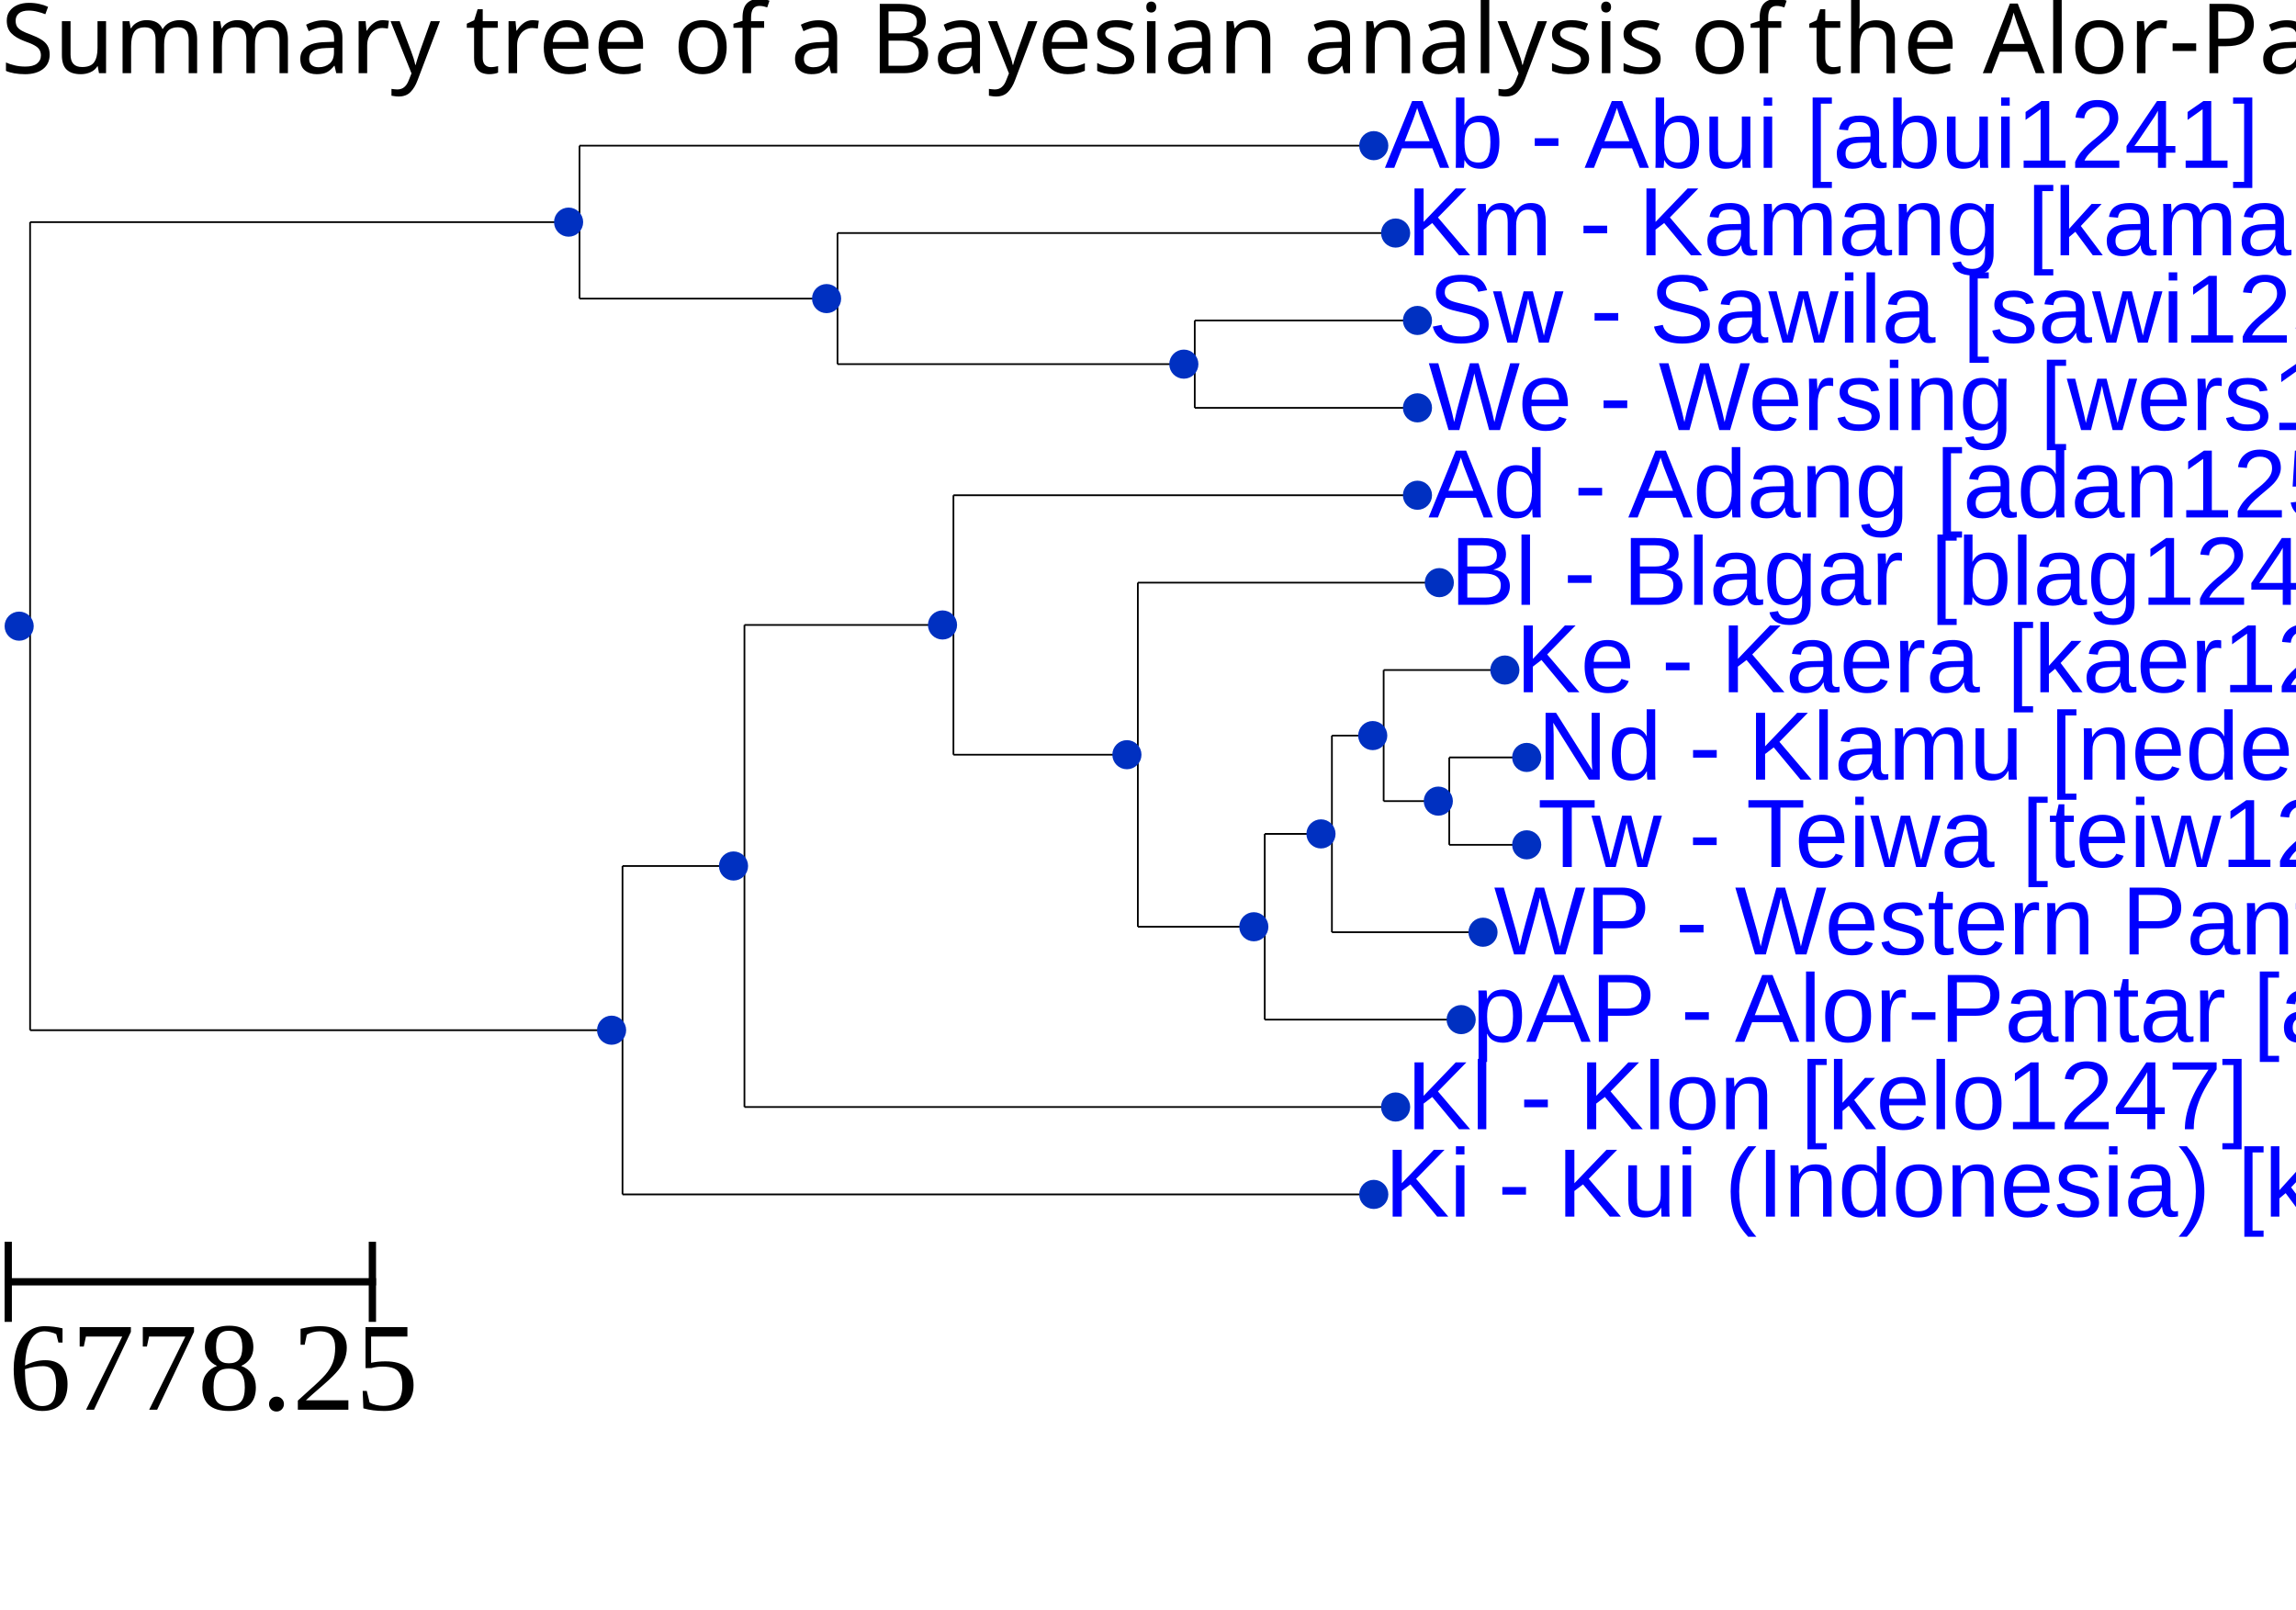
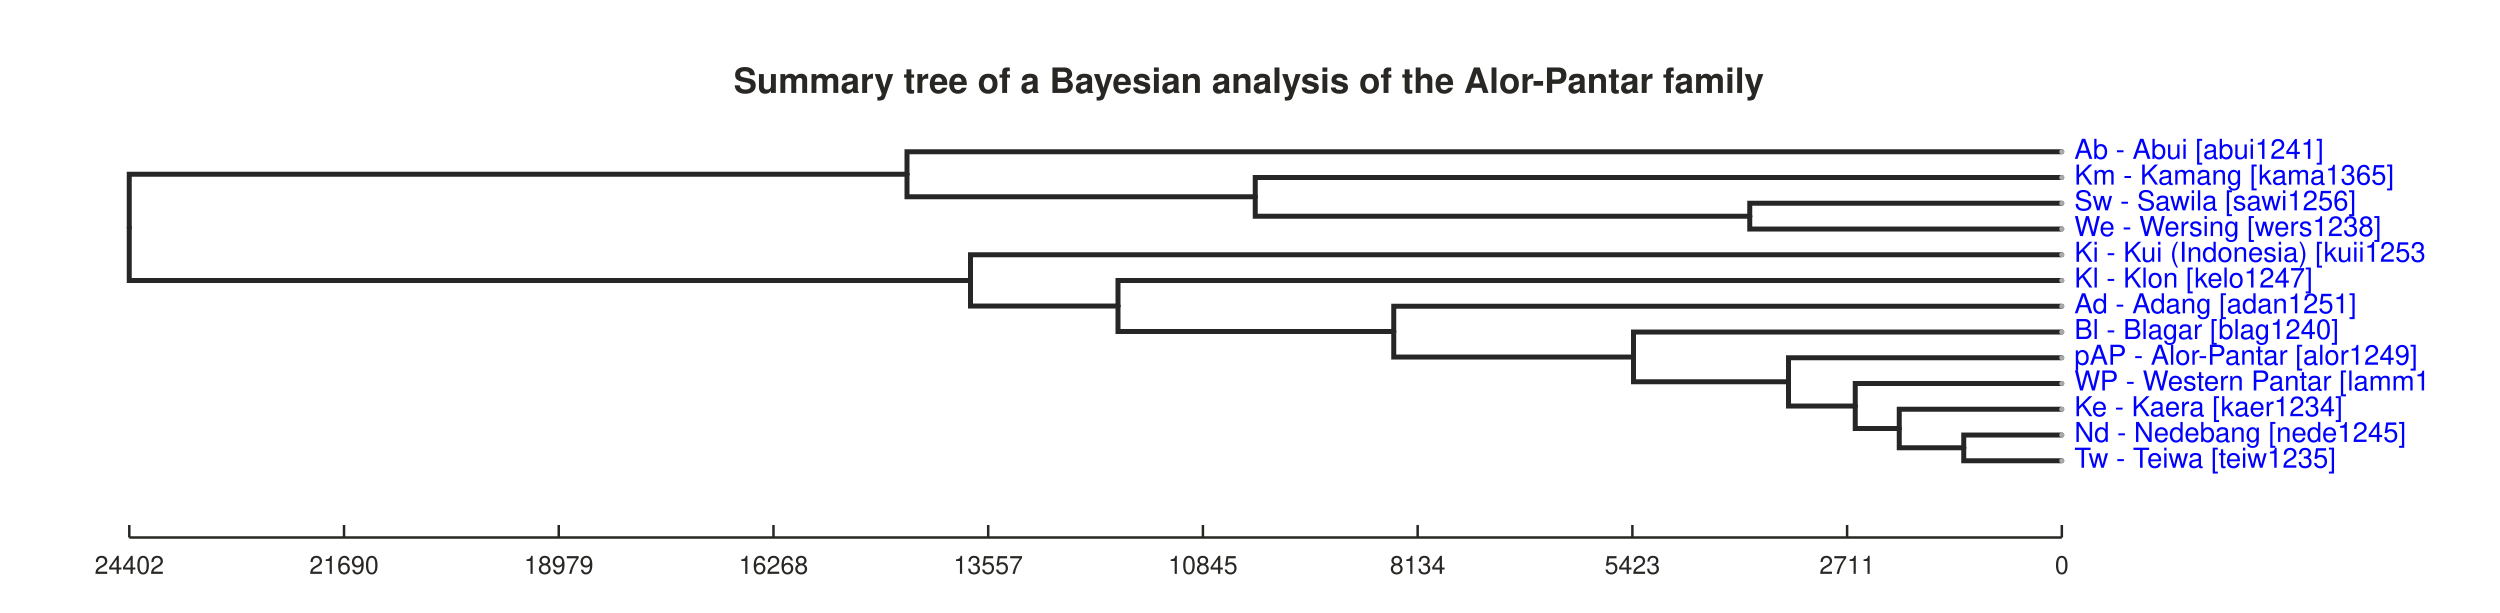
- <svg xmlns="http://www.w3.org/2000/svg" width="352.778mm" height="247.297mm" viewBox="0 0 1000 701.587" version="1.2" baseProfile="tiny">
-   <defs> </defs>
-   <g fill="none" stroke="black" stroke-width="1" fill-rule="evenodd" stroke-linecap="square" stroke-linejoin="bevel">
-     <g fill="none" stroke="none" transform="matrix(3.1746,0,0,3.1746,0,41.2698)" font-family=".AppleSystemUIFont" font-size="13pt" font-weight="400" font-style="normal">
-       <rect x="0" y="-13" width="315" height="221" />
+ <svg xmlns="http://www.w3.org/2000/svg" class="toyplot-canvas-Canvas" width="1000.0px" height="245.0px" viewBox="0 0 1000.0 245.0" preserveAspectRatio="xMidYMid meet" style="background-color:transparent;border-color:#292724;border-style:none;border-width:1.0;fill:rgb(16.1%,15.3%,14.1%);fill-opacity:1.0;font-family:Helvetica;font-size:12px;opacity:1.0;stroke:rgb(16.1%,15.3%,14.1%);stroke-opacity:1.0;stroke-width:1.0" id="te5bc90f22bab4de69f8abbff50cf298f">
+   <g class="toyplot-coordinates-Cartesian" id="t37eab334a8244b8c823e5acd86ed374f">
+     <clipPath id="t434692cccf96498db18be2d731cd4707">
+       <rect x="30.0" y="30.0" width="940.0" height="185.0" />
+     </clipPath>
+     <g clip-path="url(#t434692cccf96498db18be2d731cd4707)">
+       <g class="toytree-mark-Toytree" id="t03a61f6e90304293ae8c575a50a79fa8">
+         <g class="toytree-Edges" style="fill:none;stroke:rgb(14.9%,14.9%,14.9%);stroke-linecap:round;stroke-opacity:1;stroke-width:2">
+           <path d="M 51.7 91.0 L 51.7 69.7 L 362.8 69.7" id="24,23" />
+           <path d="M 51.7 91.0 L 51.7 112.2 L 388.2 112.2" id="24,22" />
+           <path d="M 362.8 69.7 L 362.8 78.7 L 502.1 78.7" id="23,21" />
+           <path d="M 388.2 112.2 L 388.2 122.4 L 447.2 122.4" id="22,20" />
+           <path d="M 502.1 78.7 L 502.1 86.5 L 699.9 86.5" id="21,19" />
+           <path d="M 447.2 122.4 L 447.2 132.6 L 557.5 132.6" id="20,18" />
+           <path d="M 557.5 132.6 L 557.5 142.8 L 653.4 142.8" id="18,17" />
+           <path d="M 653.4 142.8 L 653.4 152.7 L 715.4 152.7" id="17,16" />
+           <path d="M 715.4 152.7 L 715.4 162.4 L 742.1 162.4" id="16,15" />
+           <path d="M 742.1 162.4 L 742.1 171.4 L 759.7 171.4" id="15,14" />
+           <path d="M 759.7 171.4 L 759.7 179.1 L 785.5 179.1" id="14,13" />
+           <path d="M 362.8 69.7 L 362.8 60.7 L 824.7 60.7" id="23,12" />
+           <path d="M 502.1 78.7 L 502.1 71.0 L 824.7 71.0" id="21,11" />
+           <path d="M 699.9 86.5 L 699.9 81.3 L 824.7 81.3" id="19,10" />
+           <path d="M 699.9 86.5 L 699.9 91.6 L 824.7 91.6" id="19,9" />
+           <path d="M 388.2 112.2 L 388.2 101.9 L 824.7 101.9" id="22,8" />
+           <path d="M 447.2 122.4 L 447.2 112.2 L 824.7 112.2" id="20,7" />
+           <path d="M 557.5 132.6 L 557.5 122.5 L 824.7 122.5" id="18,6" />
+           <path d="M 653.4 142.8 L 653.4 132.8 L 824.7 132.8" id="17,5" />
+           <path d="M 715.4 152.7 L 715.4 143.1 L 824.7 143.1" id="16,4" />
+           <path d="M 742.1 162.4 L 742.1 153.4 L 824.7 153.4" id="15,3" />
+           <path d="M 759.7 171.4 L 759.7 163.7 L 824.7 163.7" id="14,2" />
+           <path d="M 785.5 179.1 L 785.5 174.0 L 824.7 174.0" id="13,1" />
+           <path d="M 785.5 179.1 L 785.5 184.3 L 824.7 184.3" id="13,0" />
+         </g>
+         <g class="toytree-AlignEdges" style="stroke:rgb(66.3%,66.3%,66.3%);stroke-dasharray:2, 4;stroke-linecap:round;stroke-opacity:1.0;stroke-width:2">
+           <path d="M 824.7 184.3 L 824.7 184.3" />
+           <path d="M 824.7 174.0 L 824.7 174.0" />
+           <path d="M 824.7 163.7 L 824.7 163.7" />
+           <path d="M 824.7 153.4 L 824.7 153.4" />
+           <path d="M 824.7 143.1 L 824.7 143.1" />
+           <path d="M 824.7 132.8 L 824.7 132.8" />
+           <path d="M 824.7 122.5 L 824.7 122.5" />
+           <path d="M 824.7 112.2 L 824.7 112.2" />
+           <path d="M 824.7 101.9 L 824.7 101.9" />
+           <path d="M 824.7 91.6 L 824.7 91.6" />
+           <path d="M 824.7 81.3 L 824.7 81.3" />
+           <path d="M 824.7 71.0 L 824.7 71.0" />
+           <path d="M 824.7 60.7 L 824.7 60.7" />
+         </g>
+         <g class="toytree-TipLabels" style="fill:rgb(14.9%,14.9%,14.9%);fill-opacity:1.0;font-family:helvetica;font-size:11px;font-weight:normal;stroke:none;white-space:pre">
+           <g transform="translate(824.73,184.27)rotate(0)">
+             <a href="https://glottolog.org/resource/languoid/id/teiw1235" title="The glottolog name">
+               <text x="5.00" y="2.81" style="" fill="#0000ff">Tw - Teiwa [teiw1235]</text>
+             </a>
+           </g>
+           <g transform="translate(824.73,173.97)rotate(0)">
+             <a href="https://glottolog.org/resource/languoid/id/nede1245" title="The glottolog name">
+               <text x="5.00" y="2.81" style="" fill="#0000ff">Nd - Nedebang [nede1245]</text>
+             </a>
+           </g>
+           <g transform="translate(824.73,163.68)rotate(0)">
+             <a href="https://glottolog.org/resource/languoid/id/kaer1234" title="The glottolog name">
+               <text x="5.00" y="2.81" style="" fill="#0000ff">Ke - Kaera [kaer1234]</text>
+             </a>
+           </g>
+           <g transform="translate(824.73,153.38)rotate(0)">
+             <a href="https://glottolog.org/resource/languoid/id/lamm1241" title="The glottolog name">
+               <text x="5.00" y="2.81" style="" fill="#0000ff">WP - Western Pantar [lamm1241]</text>
+             </a>
+           </g>
+           <g transform="translate(824.73,143.09)rotate(0)">
+             <a href="https://glottolog.org/resource/languoid/id/alor1249" title="The glottolog name">
+               <text x="5.00" y="2.81" style="" fill="#0000ff">pAP - Alor-Pantar [alor1249]</text>
+             </a>
+           </g>
+           <g transform="translate(824.73,132.79)rotate(0)">
+             <a href="https://glottolog.org/resource/languoid/id/blag1240" title="The glottolog name">
+               <text x="5.00" y="2.81" style="" fill="#0000ff">Bl - Blagar [blag1240]</text>
+             </a>
+           </g>
+           <g transform="translate(824.73,122.50)rotate(0)">
+             <a href="https://glottolog.org/resource/languoid/id/adan1251" title="The glottolog name">
+               <text x="5.00" y="2.81" style="" fill="#0000ff">Ad - Adang [adan1251]</text>
+             </a>
+           </g>
+           <g transform="translate(824.73,112.21)rotate(0)">
+             <a href="https://glottolog.org/resource/languoid/id/kelo1247" title="The glottolog name">
+               <text x="5.00" y="2.81" style="" fill="#0000ff">Kl - Klon [kelo1247]</text>
+             </a>
+           </g>
+           <g transform="translate(824.73,101.91)rotate(0)">
+             <a href="https://glottolog.org/resource/languoid/id/kuii1253" title="The glottolog name">
+               <text x="5.00" y="2.81" style="" fill="#0000ff">Ki - Kui (Indonesia) [kuii1253]</text>
+             </a>
+           </g>
+           <g transform="translate(824.73,91.62)rotate(0)">
+             <a href="https://glottolog.org/resource/languoid/id/wers1238" title="The glottolog name">
+               <text x="5.00" y="2.81" style="" fill="#0000ff">We - Wersing [wers1238]</text>
+             </a>
+           </g>
+           <g transform="translate(824.73,81.32)rotate(0)">
+             <a href="https://glottolog.org/resource/languoid/id/sawi1256" title="The glottolog name">
+               <text x="5.00" y="2.81" style="" fill="#0000ff">Sw - Sawila [sawi1256]</text>
+             </a>
+           </g>
+           <g transform="translate(824.73,71.03)rotate(0)">
+             <a href="https://glottolog.org/resource/languoid/id/kama1365" title="The glottolog name">
+               <text x="5.00" y="2.81" style="" fill="#0000ff">Km - Kamang [kama1365]</text>
+             </a>
+           </g>
+           <g transform="translate(824.73,60.73)rotate(0)">
+             <a href="https://glottolog.org/resource/languoid/id/abui1241" title="The glottolog name">
+               <text x="5.00" y="2.81" style="" fill="#0000ff">Ab - Abui [abui1241]</text>
+             </a>
+           </g>
+         </g>
+       </g>
    </g>
-     <g fill="none" stroke="none" transform="matrix(3.1746,0,0,3.1746,3.1746,44.4444)" font-family=".AppleSystemUIFont" font-size="13pt" font-weight="400" font-style="normal">
-       <rect x="0" y="0" width="274" height="156" />
+     <g class="toyplot-coordinates-Axis" id="tbda9908533d142dea851407f6e9da4d5" transform="translate(50.0,195.0)translate(0,20.0)">
+       <line x1="1.718" y1="0" x2="774.733" y2="0" style="" />
+       <g>
+         <line x1="774.733" y1="0" x2="774.733" y2="-5" style="" />
+         <line x1="688.842" y1="0" x2="688.842" y2="-5" style="" />
+         <line x1="602.952" y1="0" x2="602.952" y2="-5" style="" />
+         <line x1="517.061" y1="0" x2="517.061" y2="-5" style="" />
+         <line x1="431.171" y1="0" x2="431.171" y2="-5" style="" />
+         <line x1="345.28" y1="0" x2="345.28" y2="-5" style="" />
+         <line x1="259.39" y1="0" x2="259.39" y2="-5" style="" />
+         <line x1="173.499" y1="0" x2="173.499" y2="-5" style="" />
+         <line x1="87.608" y1="0" x2="87.608" y2="-5" style="" />
+         <line x1="1.718" y1="0" x2="1.718" y2="-5" style="" />
+       </g>
+       <g>
+         <g transform="translate(774.7329,6)">
+           <text x="-2.78" y="8.555" style="fill:rgb(16.1%,15.3%,14.1%);fill-opacity:1.0;font-family:helvetica;font-size:10.0px;font-weight:normal;stroke:none;vertical-align:baseline;white-space:pre">0</text>
+         </g>
+         <g transform="translate(688.8423,6)">
+           <text x="-11.12" y="8.555" style="fill:rgb(16.1%,15.3%,14.1%);fill-opacity:1.0;font-family:helvetica;font-size:10.0px;font-weight:normal;stroke:none;vertical-align:baseline;white-space:pre">2711</text>
+         </g>
+         <g transform="translate(602.9518,6)">
+           <text x="-11.12" y="8.555" style="fill:rgb(16.1%,15.3%,14.1%);fill-opacity:1.0;font-family:helvetica;font-size:10.0px;font-weight:normal;stroke:none;vertical-align:baseline;white-space:pre">5423</text>
+         </g>
+         <g transform="translate(517.0612,6)">
+           <text x="-11.12" y="8.555" style="fill:rgb(16.1%,15.3%,14.1%);fill-opacity:1.0;font-family:helvetica;font-size:10.0px;font-weight:normal;stroke:none;vertical-align:baseline;white-space:pre">8134</text>
+         </g>
+         <g transform="translate(431.1706,6)">
+           <text x="-13.9" y="8.555" style="fill:rgb(16.1%,15.3%,14.1%);fill-opacity:1.0;font-family:helvetica;font-size:10.0px;font-weight:normal;stroke:none;vertical-align:baseline;white-space:pre">10845</text>
+         </g>
+         <g transform="translate(345.2801,6)">
+           <text x="-13.9" y="8.555" style="fill:rgb(16.1%,15.3%,14.1%);fill-opacity:1.0;font-family:helvetica;font-size:10.0px;font-weight:normal;stroke:none;vertical-align:baseline;white-space:pre">13557</text>
+         </g>
+         <g transform="translate(259.3895,6)">
+           <text x="-13.9" y="8.555" style="fill:rgb(16.1%,15.3%,14.1%);fill-opacity:1.0;font-family:helvetica;font-size:10.0px;font-weight:normal;stroke:none;vertical-align:baseline;white-space:pre">16268</text>
+         </g>
+         <g transform="translate(173.4989,6)">
+           <text x="-13.9" y="8.555" style="fill:rgb(16.1%,15.3%,14.1%);fill-opacity:1.0;font-family:helvetica;font-size:10.0px;font-weight:normal;stroke:none;vertical-align:baseline;white-space:pre">18979</text>
+         </g>
+         <g transform="translate(87.60838,6)">
+           <text x="-13.9" y="8.555" style="fill:rgb(16.1%,15.3%,14.1%);fill-opacity:1.0;font-family:helvetica;font-size:10.0px;font-weight:normal;stroke:none;vertical-align:baseline;white-space:pre">21690</text>
+         </g>
+         <g transform="translate(1.717811,6)">
+           <text x="-13.9" y="8.555" style="fill:rgb(16.1%,15.3%,14.1%);fill-opacity:1.0;font-family:helvetica;font-size:10.0px;font-weight:normal;stroke:none;vertical-align:baseline;white-space:pre">24402</text>
+         </g>
+       </g>
+       <g class="toyplot-coordinates-Axis-coordinates" style="visibility:hidden" transform="">
+         <line x1="0" x2="0" y1="-3.0" y2="4.5" style="stroke:rgb(43.9%,50.2%,56.5%);stroke-opacity:1.0;stroke-width:1.0" />
+         <text x="0" y="-6" style="alignment-baseline:alphabetic;fill:rgb(43.9%,50.2%,56.5%);fill-opacity:1.0;font-size:10px;font-weight:normal;stroke:none;text-anchor:middle" />
+       </g>
    </g>
-     <g fill="none" stroke="#000000" stroke-opacity="1" stroke-width="1" stroke-linecap="butt" stroke-linejoin="bevel" transform="matrix(3.1746,0,0,3.1746,3.1746,44.4444)" font-family=".AppleSystemUIFont" font-size="13pt" font-weight="400" font-style="normal">
-       <polyline fill="none" vector-effect="non-scaling-stroke" points="3,16.5 3,127.453 " />
-     </g>
-     <g fill="#0030c1" fill-opacity="1" stroke="#0030c1" stroke-opacity="1" stroke-width="1" stroke-linecap="square" stroke-linejoin="bevel" transform="matrix(3.1746,0,0,3.1746,3.1746,268.18)" font-family=".AppleSystemUIFont" font-size="13pt" font-weight="400" font-style="normal">
-       <circle cx="1.5" cy="1.5" r="1.5" />
-     </g>
-     <g fill="none" stroke="#000000" stroke-opacity="1" stroke-width="1" stroke-linecap="butt" stroke-linejoin="bevel" transform="matrix(3.1746,0,0,3.1746,12.6984,44.4444)" font-family=".AppleSystemUIFont" font-size="13pt" font-weight="400" font-style="normal">
-       <polyline fill="none" vector-effect="non-scaling-stroke" points="75.442,6 75.442,27 " />
-     </g>
-     <g fill="none" stroke="#000000" stroke-opacity="1" stroke-width="1" stroke-linecap="butt" stroke-linejoin="bevel" transform="matrix(3.1746,0,0,3.1746,12.6984,44.4444)" font-family=".AppleSystemUIFont" font-size="13pt" font-weight="400" font-style="normal">
-       <polyline fill="none" vector-effect="non-scaling-stroke" points="0,16.5 72.442,16.5 " />
-     </g>
-     <g fill="#0030c1" fill-opacity="1" stroke="#0030c1" stroke-opacity="1" stroke-width="1" stroke-linecap="square" stroke-linejoin="bevel" transform="matrix(3.1746,0,0,3.1746,242.674,92.0635)" font-family=".AppleSystemUIFont" font-size="13pt" font-weight="400" font-style="normal">
-       <circle cx="1.5" cy="1.5" r="1.5" />
-     </g>
-     <g fill="none" stroke="#000000" stroke-opacity="1" stroke-width="1" stroke-linecap="butt" stroke-linejoin="bevel" transform="matrix(3.1746,0,0,3.1746,252.198,44.4444)" font-family=".AppleSystemUIFont" font-size="13pt" font-weight="400" font-style="normal">
-       <polyline fill="none" vector-effect="non-scaling-stroke" points="0,6 107.558,6 " />
-     </g>
-     <g fill="#0030c1" fill-opacity="1" stroke="#0030c1" stroke-opacity="1" stroke-width="1" stroke-linecap="square" stroke-linejoin="bevel" transform="matrix(3.1746,0,0,3.1746,593.651,58.7302)" font-family=".AppleSystemUIFont" font-size="13pt" font-weight="400" font-style="normal">
-       <circle cx="1.5" cy="1.5" r="1.5" />
-     </g>
-     <g fill="none" stroke="#000000" stroke-opacity="1" stroke-width="1" stroke-linecap="square" stroke-linejoin="bevel" transform="matrix(3.1746,0,0,3.1746,603.175,44.4444)" font-family="Arial" font-size="10pt" font-weight="400" font-style="normal">
-       <a href="https://glottolog.org/resource/languoid/id/abui1241" title="The glottolog name">
-         <text fill="#0000ff" fill-opacity="1" stroke="none" xml:space="preserve" x="0" y="9.047" font-family="Arial" font-size="10pt" font-weight="400" font-style="normal">Ab - Abui [abui1241]</text>
-       </a>
-     </g>
-     <g fill="none" stroke="#000000" stroke-opacity="1" stroke-width="1" stroke-linecap="butt" stroke-linejoin="bevel" transform="matrix(3.1746,0,0,3.1746,252.198,82.5397)" font-family=".AppleSystemUIFont" font-size="13pt" font-weight="400" font-style="normal">
-       <polyline fill="none" vector-effect="non-scaling-stroke" points="35.424,6 35.424,24 " />
-     </g>
-     <g fill="none" stroke="#000000" stroke-opacity="1" stroke-width="1" stroke-linecap="butt" stroke-linejoin="bevel" transform="matrix(3.1746,0,0,3.1746,252.198,82.5397)" font-family=".AppleSystemUIFont" font-size="13pt" font-weight="400" font-style="normal">
-       <polyline fill="none" vector-effect="non-scaling-stroke" points="0,15 32.424,15 " />
-     </g>
-     <g fill="#0030c1" fill-opacity="1" stroke="#0030c1" stroke-opacity="1" stroke-width="1" stroke-linecap="square" stroke-linejoin="bevel" transform="matrix(3.1746,0,0,3.1746,355.131,125.397)" font-family=".AppleSystemUIFont" font-size="13pt" font-weight="400" font-style="normal">
-       <circle cx="1.5" cy="1.5" r="1.5" />
-     </g>
-     <g fill="none" stroke="#000000" stroke-opacity="1" stroke-width="1" stroke-linecap="butt" stroke-linejoin="bevel" transform="matrix(3.1746,0,0,3.1746,364.655,82.5397)" font-family=".AppleSystemUIFont" font-size="13pt" font-weight="400" font-style="normal">
-       <polyline fill="none" vector-effect="non-scaling-stroke" points="0,6 75.134,6 " />
-     </g>
-     <g fill="#0030c1" fill-opacity="1" stroke="#0030c1" stroke-opacity="1" stroke-width="1" stroke-linecap="square" stroke-linejoin="bevel" transform="matrix(3.1746,0,0,3.1746,603.175,96.8254)" font-family=".AppleSystemUIFont" font-size="13pt" font-weight="400" font-style="normal">
-       <circle cx="1.5" cy="1.5" r="1.5" />
-     </g>
-     <g fill="none" stroke="#000000" stroke-opacity="1" stroke-width="1" stroke-linecap="square" stroke-linejoin="bevel" transform="matrix(3.1746,0,0,3.1746,612.698,82.5397)" font-family="Arial" font-size="10pt" font-weight="400" font-style="normal">
-       <a href="https://glottolog.org/resource/languoid/id/kama1365" title="The glottolog name">
-         <text fill="#0000ff" fill-opacity="1" stroke="none" xml:space="preserve" x="0" y="9.047" font-family="Arial" font-size="10pt" font-weight="400" font-style="normal">Km - Kamang [kama1365]</text>
-       </a>
-     </g>
-     <g fill="none" stroke="#000000" stroke-opacity="1" stroke-width="1" stroke-linecap="butt" stroke-linejoin="bevel" transform="matrix(3.1746,0,0,3.1746,364.655,120.635)" font-family=".AppleSystemUIFont" font-size="13pt" font-weight="400" font-style="normal">
-       <polyline fill="none" vector-effect="non-scaling-stroke" points="49.054,6 49.054,18 " />
-     </g>
-     <g fill="none" stroke="#000000" stroke-opacity="1" stroke-width="1" stroke-linecap="butt" stroke-linejoin="bevel" transform="matrix(3.1746,0,0,3.1746,364.655,120.635)" font-family=".AppleSystemUIFont" font-size="13pt" font-weight="400" font-style="normal">
-       <polyline fill="none" vector-effect="non-scaling-stroke" points="0,12 46.054,12 " />
-     </g>
-     <g fill="#0030c1" fill-opacity="1" stroke="#0030c1" stroke-opacity="1" stroke-width="1" stroke-linecap="square" stroke-linejoin="bevel" transform="matrix(3.1746,0,0,3.1746,510.859,153.968)" font-family=".AppleSystemUIFont" font-size="13pt" font-weight="400" font-style="normal">
-       <circle cx="1.5" cy="1.5" r="1.5" />
-     </g>
-     <g fill="none" stroke="#000000" stroke-opacity="1" stroke-width="1" stroke-linecap="butt" stroke-linejoin="bevel" transform="matrix(3.1746,0,0,3.1746,520.383,120.635)" font-family=".AppleSystemUIFont" font-size="13pt" font-weight="400" font-style="normal">
-       <polyline fill="none" vector-effect="non-scaling-stroke" points="0,6 29.079,6 " />
-     </g>
-     <g fill="#0030c1" fill-opacity="1" stroke="#0030c1" stroke-opacity="1" stroke-width="1" stroke-linecap="square" stroke-linejoin="bevel" transform="matrix(3.1746,0,0,3.1746,612.698,134.921)" font-family=".AppleSystemUIFont" font-size="13pt" font-weight="400" font-style="normal">
-       <circle cx="1.5" cy="1.5" r="1.5" />
-     </g>
-     <g fill="none" stroke="#000000" stroke-opacity="1" stroke-width="1" stroke-linecap="square" stroke-linejoin="bevel" transform="matrix(3.1746,0,0,3.1746,622.222,120.635)" font-family="Arial" font-size="10pt" font-weight="400" font-style="normal">
-       <a href="https://glottolog.org/resource/languoid/id/sawi1256" title="The glottolog name">
-         <text fill="#0000ff" fill-opacity="1" stroke="none" xml:space="preserve" x="0" y="9.047" font-family="Arial" font-size="10pt" font-weight="400" font-style="normal">Sw - Sawila [sawi1256]</text>
-       </a>
-     </g>
-     <g fill="none" stroke="#000000" stroke-opacity="1" stroke-width="1" stroke-linecap="butt" stroke-linejoin="bevel" transform="matrix(3.1746,0,0,3.1746,520.383,158.73)" font-family=".AppleSystemUIFont" font-size="13pt" font-weight="400" font-style="normal">
-       <polyline fill="none" vector-effect="non-scaling-stroke" points="0,6 29.079,6 " />
-     </g>
-     <g fill="#0030c1" fill-opacity="1" stroke="#0030c1" stroke-opacity="1" stroke-width="1" stroke-linecap="square" stroke-linejoin="bevel" transform="matrix(3.1746,0,0,3.1746,612.698,173.016)" font-family=".AppleSystemUIFont" font-size="13pt" font-weight="400" font-style="normal">
-       <circle cx="1.5" cy="1.5" r="1.5" />
-     </g>
-     <g fill="none" stroke="#000000" stroke-opacity="1" stroke-width="1" stroke-linecap="square" stroke-linejoin="bevel" transform="matrix(3.1746,0,0,3.1746,622.222,158.73)" font-family="Arial" font-size="10pt" font-weight="400" font-style="normal">
-       <a href="https://glottolog.org/resource/languoid/id/wers1238" title="The glottolog name">
-         <text fill="#0000ff" fill-opacity="1" stroke="none" xml:space="preserve" x="0" y="9.047" font-family="Arial" font-size="10pt" font-weight="400" font-style="normal">We - Wersing [wers1238]</text>
-       </a>
-     </g>
-     <g fill="none" stroke="#000000" stroke-opacity="1" stroke-width="1" stroke-linecap="butt" stroke-linejoin="bevel" transform="matrix(3.1746,0,0,3.1746,12.6984,196.825)" font-family=".AppleSystemUIFont" font-size="13pt" font-weight="400" font-style="normal">
-       <polyline fill="none" vector-effect="non-scaling-stroke" points="81.345,56.906 81.345,102 " />
-     </g>
-     <g fill="none" stroke="#000000" stroke-opacity="1" stroke-width="1" stroke-linecap="butt" stroke-linejoin="bevel" transform="matrix(3.1746,0,0,3.1746,12.6984,196.825)" font-family=".AppleSystemUIFont" font-size="13pt" font-weight="400" font-style="normal">
-       <polyline fill="none" vector-effect="non-scaling-stroke" points="0,79.453 78.345,79.453 " />
-     </g>
-     <g fill="#0030c1" fill-opacity="1" stroke="#0030c1" stroke-opacity="1" stroke-width="1" stroke-linecap="square" stroke-linejoin="bevel" transform="matrix(3.1746,0,0,3.1746,261.413,444.296)" font-family=".AppleSystemUIFont" font-size="13pt" font-weight="400" font-style="normal">
-       <circle cx="1.5" cy="1.5" r="1.5" />
-     </g>
-     <g fill="none" stroke="#000000" stroke-opacity="1" stroke-width="1" stroke-linecap="butt" stroke-linejoin="bevel" transform="matrix(3.1746,0,0,3.1746,270.936,196.825)" font-family=".AppleSystemUIFont" font-size="13pt" font-weight="400" font-style="normal">
-       <polyline fill="none" vector-effect="non-scaling-stroke" points="16.743,23.812 16.743,90 " />
-     </g>
-     <g fill="none" stroke="#000000" stroke-opacity="1" stroke-width="1" stroke-linecap="butt" stroke-linejoin="bevel" transform="matrix(3.1746,0,0,3.1746,270.936,196.825)" font-family=".AppleSystemUIFont" font-size="13pt" font-weight="400" font-style="normal">
-       <polyline fill="none" vector-effect="non-scaling-stroke" points="0,56.906 13.743,56.906 " />
-     </g>
-     <g fill="#0030c1" fill-opacity="1" stroke="#0030c1" stroke-opacity="1" stroke-width="1" stroke-linecap="square" stroke-linejoin="bevel" transform="matrix(3.1746,0,0,3.1746,314.565,372.718)" font-family=".AppleSystemUIFont" font-size="13pt" font-weight="400" font-style="normal">
-       <circle cx="1.5" cy="1.5" r="1.5" />
-     </g>
-     <g fill="none" stroke="#000000" stroke-opacity="1" stroke-width="1" stroke-linecap="butt" stroke-linejoin="bevel" transform="matrix(3.1746,0,0,3.1746,324.089,196.825)" font-family=".AppleSystemUIFont" font-size="13pt" font-weight="400" font-style="normal">
-       <polyline fill="none" vector-effect="non-scaling-stroke" points="28.697,6 28.697,41.625 " />
-     </g>
-     <g fill="none" stroke="#000000" stroke-opacity="1" stroke-width="1" stroke-linecap="butt" stroke-linejoin="bevel" transform="matrix(3.1746,0,0,3.1746,324.089,196.825)" font-family=".AppleSystemUIFont" font-size="13pt" font-weight="400" font-style="normal">
-       <polyline fill="none" vector-effect="non-scaling-stroke" points="0,23.812 25.697,23.812 " />
-     </g>
-     <g fill="#0030c1" fill-opacity="1" stroke="#0030c1" stroke-opacity="1" stroke-width="1" stroke-linecap="square" stroke-linejoin="bevel" transform="matrix(3.1746,0,0,3.1746,405.667,267.659)" font-family=".AppleSystemUIFont" font-size="13pt" font-weight="400" font-style="normal">
-       <circle cx="1.5" cy="1.5" r="1.5" />
-     </g>
-     <g fill="none" stroke="#000000" stroke-opacity="1" stroke-width="1" stroke-linecap="butt" stroke-linejoin="bevel" transform="matrix(3.1746,0,0,3.1746,415.19,196.825)" font-family=".AppleSystemUIFont" font-size="13pt" font-weight="400" font-style="normal">
-       <polyline fill="none" vector-effect="non-scaling-stroke" points="0,6 62.215,6 " />
-     </g>
-     <g fill="#0030c1" fill-opacity="1" stroke="#0030c1" stroke-opacity="1" stroke-width="1" stroke-linecap="square" stroke-linejoin="bevel" transform="matrix(3.1746,0,0,3.1746,612.698,211.111)" font-family=".AppleSystemUIFont" font-size="13pt" font-weight="400" font-style="normal">
-       <circle cx="1.5" cy="1.5" r="1.5" />
-     </g>
-     <g fill="none" stroke="#000000" stroke-opacity="1" stroke-width="1" stroke-linecap="square" stroke-linejoin="bevel" transform="matrix(3.1746,0,0,3.1746,622.222,196.825)" font-family="Arial" font-size="10pt" font-weight="400" font-style="normal">
-       <a href="https://glottolog.org/resource/languoid/id/adan1251" title="The glottolog name">
-         <text fill="#0000ff" fill-opacity="1" stroke="none" xml:space="preserve" x="0" y="9.047" font-family="Arial" font-size="10pt" font-weight="400" font-style="normal">Ad - Adang [adan1251]</text>
-       </a>
-     </g>
-     <g fill="none" stroke="#000000" stroke-opacity="1" stroke-width="1" stroke-linecap="butt" stroke-linejoin="bevel" transform="matrix(3.1746,0,0,3.1746,415.19,234.921)" font-family=".AppleSystemUIFont" font-size="13pt" font-weight="400" font-style="normal">
-       <polyline fill="none" vector-effect="non-scaling-stroke" points="25.32,6 25.32,53.25 " />
-     </g>
-     <g fill="none" stroke="#000000" stroke-opacity="1" stroke-width="1" stroke-linecap="butt" stroke-linejoin="bevel" transform="matrix(3.1746,0,0,3.1746,415.19,234.921)" font-family=".AppleSystemUIFont" font-size="13pt" font-weight="400" font-style="normal">
-       <polyline fill="none" vector-effect="non-scaling-stroke" points="0,29.625 22.32,29.625 " />
-     </g>
-     <g fill="#0030c1" fill-opacity="1" stroke="#0030c1" stroke-opacity="1" stroke-width="1" stroke-linecap="square" stroke-linejoin="bevel" transform="matrix(3.1746,0,0,3.1746,486.048,324.206)" font-family=".AppleSystemUIFont" font-size="13pt" font-weight="400" font-style="normal">
-       <circle cx="1.5" cy="1.5" r="1.5" />
-     </g>
-     <g fill="none" stroke="#000000" stroke-opacity="1" stroke-width="1" stroke-linecap="butt" stroke-linejoin="bevel" transform="matrix(3.1746,0,0,3.1746,495.572,234.921)" font-family=".AppleSystemUIFont" font-size="13pt" font-weight="400" font-style="normal">
-       <polyline fill="none" vector-effect="non-scaling-stroke" points="0,6 39.895,6 " />
-     </g>
-     <g fill="#0030c1" fill-opacity="1" stroke="#0030c1" stroke-opacity="1" stroke-width="1" stroke-linecap="square" stroke-linejoin="bevel" transform="matrix(3.1746,0,0,3.1746,622.222,249.206)" font-family=".AppleSystemUIFont" font-size="13pt" font-weight="400" font-style="normal">
-       <circle cx="1.5" cy="1.5" r="1.5" />
-     </g>
-     <g fill="none" stroke="#000000" stroke-opacity="1" stroke-width="1" stroke-linecap="square" stroke-linejoin="bevel" transform="matrix(3.1746,0,0,3.1746,631.746,234.921)" font-family="Arial" font-size="10pt" font-weight="400" font-style="normal">
-       <a href="https://glottolog.org/resource/languoid/id/blag1240" title="The glottolog name">
-         <text fill="#0000ff" fill-opacity="1" stroke="none" xml:space="preserve" x="0" y="9.047" font-family="Arial" font-size="10pt" font-weight="400" font-style="normal">Bl - Blagar [blag1240]</text>
-       </a>
-     </g>
-     <g fill="none" stroke="#000000" stroke-opacity="1" stroke-width="1" stroke-linecap="butt" stroke-linejoin="bevel" transform="matrix(3.1746,0,0,3.1746,495.572,273.016)" font-family=".AppleSystemUIFont" font-size="13pt" font-weight="400" font-style="normal">
-       <polyline fill="none" vector-effect="non-scaling-stroke" points="17.425,28.5 17.425,54 " />
-     </g>
-     <g fill="none" stroke="#000000" stroke-opacity="1" stroke-width="1" stroke-linecap="butt" stroke-linejoin="bevel" transform="matrix(3.1746,0,0,3.1746,495.572,273.016)" font-family=".AppleSystemUIFont" font-size="13pt" font-weight="400" font-style="normal">
-       <polyline fill="none" vector-effect="non-scaling-stroke" points="0,41.25 14.425,41.25 " />
-     </g>
-     <g fill="#0030c1" fill-opacity="1" stroke="#0030c1" stroke-opacity="1" stroke-width="1" stroke-linecap="square" stroke-linejoin="bevel" transform="matrix(3.1746,0,0,3.1746,541.367,399.206)" font-family=".AppleSystemUIFont" font-size="13pt" font-weight="400" font-style="normal">
-       <circle cx="1.5" cy="1.5" r="1.5" />
-     </g>
-     <g fill="none" stroke="#000000" stroke-opacity="1" stroke-width="1" stroke-linecap="butt" stroke-linejoin="bevel" transform="matrix(3.1746,0,0,3.1746,550.891,273.016)" font-family=".AppleSystemUIFont" font-size="13pt" font-weight="400" font-style="normal">
-       <polyline fill="none" vector-effect="non-scaling-stroke" points="9.222,15 9.222,42 " />
-     </g>
-     <g fill="none" stroke="#000000" stroke-opacity="1" stroke-width="1" stroke-linecap="butt" stroke-linejoin="bevel" transform="matrix(3.1746,0,0,3.1746,550.891,273.016)" font-family=".AppleSystemUIFont" font-size="13pt" font-weight="400" font-style="normal">
-       <polyline fill="none" vector-effect="non-scaling-stroke" points="0,28.5 6.222,28.5 " />
-     </g>
-     <g fill="#0030c1" fill-opacity="1" stroke="#0030c1" stroke-opacity="1" stroke-width="1" stroke-linecap="square" stroke-linejoin="bevel" transform="matrix(3.1746,0,0,3.1746,570.643,358.73)" font-family=".AppleSystemUIFont" font-size="13pt" font-weight="400" font-style="normal">
-       <circle cx="1.5" cy="1.5" r="1.5" />
-     </g>
-     <g fill="none" stroke="#000000" stroke-opacity="1" stroke-width="1" stroke-linecap="butt" stroke-linejoin="bevel" transform="matrix(3.1746,0,0,3.1746,580.167,273.016)" font-family=".AppleSystemUIFont" font-size="13pt" font-weight="400" font-style="normal">
-       <polyline fill="none" vector-effect="non-scaling-stroke" points="7.105,6 7.105,24 " />
-     </g>
-     <g fill="none" stroke="#000000" stroke-opacity="1" stroke-width="1" stroke-linecap="butt" stroke-linejoin="bevel" transform="matrix(3.1746,0,0,3.1746,580.167,273.016)" font-family=".AppleSystemUIFont" font-size="13pt" font-weight="400" font-style="normal">
-       <polyline fill="none" vector-effect="non-scaling-stroke" points="0,15 4.105,15 " />
-     </g>
-     <g fill="#0030c1" fill-opacity="1" stroke="#0030c1" stroke-opacity="1" stroke-width="1" stroke-linecap="square" stroke-linejoin="bevel" transform="matrix(3.1746,0,0,3.1746,593.2,315.873)" font-family=".AppleSystemUIFont" font-size="13pt" font-weight="400" font-style="normal">
-       <circle cx="1.5" cy="1.5" r="1.5" />
-     </g>
-     <g fill="none" stroke="#000000" stroke-opacity="1" stroke-width="1" stroke-linecap="butt" stroke-linejoin="bevel" transform="matrix(3.1746,0,0,3.1746,602.724,273.016)" font-family=".AppleSystemUIFont" font-size="13pt" font-weight="400" font-style="normal">
-       <polyline fill="none" vector-effect="non-scaling-stroke" points="0,6 15.142,6 " />
-     </g>
-     <g fill="#0030c1" fill-opacity="1" stroke="#0030c1" stroke-opacity="1" stroke-width="1" stroke-linecap="square" stroke-linejoin="bevel" transform="matrix(3.1746,0,0,3.1746,650.794,287.302)" font-family=".AppleSystemUIFont" font-size="13pt" font-weight="400" font-style="normal">
-       <circle cx="1.5" cy="1.5" r="1.5" />
-     </g>
-     <g fill="none" stroke="#000000" stroke-opacity="1" stroke-width="1" stroke-linecap="square" stroke-linejoin="bevel" transform="matrix(3.1746,0,0,3.1746,660.317,273.016)" font-family="Arial" font-size="10pt" font-weight="400" font-style="normal">
-       <a href="https://glottolog.org/resource/languoid/id/kaer1234" title="The glottolog name">
-         <text fill="#0000ff" fill-opacity="1" stroke="none" xml:space="preserve" x="0" y="9.047" font-family="Arial" font-size="10pt" font-weight="400" font-style="normal">Ke - Kaera [kaer1234]</text>
-       </a>
-     </g>
-     <g fill="none" stroke="#000000" stroke-opacity="1" stroke-width="1" stroke-linecap="butt" stroke-linejoin="bevel" transform="matrix(3.1746,0,0,3.1746,602.724,311.111)" font-family=".AppleSystemUIFont" font-size="13pt" font-weight="400" font-style="normal">
-       <polyline fill="none" vector-effect="non-scaling-stroke" points="9.006,6 9.006,18 " />
-     </g>
-     <g fill="none" stroke="#000000" stroke-opacity="1" stroke-width="1" stroke-linecap="butt" stroke-linejoin="bevel" transform="matrix(3.1746,0,0,3.1746,602.724,311.111)" font-family=".AppleSystemUIFont" font-size="13pt" font-weight="400" font-style="normal">
-       <polyline fill="none" vector-effect="non-scaling-stroke" points="0,12 6.006,12 " />
-     </g>
-     <g fill="#0030c1" fill-opacity="1" stroke="#0030c1" stroke-opacity="1" stroke-width="1" stroke-linecap="square" stroke-linejoin="bevel" transform="matrix(3.1746,0,0,3.1746,621.79,344.444)" font-family=".AppleSystemUIFont" font-size="13pt" font-weight="400" font-style="normal">
-       <circle cx="1.5" cy="1.5" r="1.5" />
-     </g>
-     <g fill="none" stroke="#000000" stroke-opacity="1" stroke-width="1" stroke-linecap="butt" stroke-linejoin="bevel" transform="matrix(3.1746,0,0,3.1746,631.314,311.111)" font-family=".AppleSystemUIFont" font-size="13pt" font-weight="400" font-style="normal">
-       <polyline fill="none" vector-effect="non-scaling-stroke" points="0,6 9.136,6 " />
-     </g>
-     <g fill="#0030c1" fill-opacity="1" stroke="#0030c1" stroke-opacity="1" stroke-width="1" stroke-linecap="square" stroke-linejoin="bevel" transform="matrix(3.1746,0,0,3.1746,660.317,325.397)" font-family=".AppleSystemUIFont" font-size="13pt" font-weight="400" font-style="normal">
-       <circle cx="1.5" cy="1.5" r="1.5" />
-     </g>
-     <g fill="none" stroke="#000000" stroke-opacity="1" stroke-width="1" stroke-linecap="square" stroke-linejoin="bevel" transform="matrix(3.1746,0,0,3.1746,669.841,311.111)" font-family="Arial" font-size="10pt" font-weight="400" font-style="normal">
-       <a href="https://glottolog.org/resource/languoid/id/nede1245" title="The glottolog name">
-         <text fill="#0000ff" fill-opacity="1" stroke="none" xml:space="preserve" x="0" y="9.047" font-family="Arial" font-size="10pt" font-weight="400" font-style="normal">Nd - Klamu [nede1245]</text>
-       </a>
-     </g>
-     <g fill="none" stroke="#000000" stroke-opacity="1" stroke-width="1" stroke-linecap="butt" stroke-linejoin="bevel" transform="matrix(3.1746,0,0,3.1746,631.314,349.206)" font-family=".AppleSystemUIFont" font-size="13pt" font-weight="400" font-style="normal">
-       <polyline fill="none" vector-effect="non-scaling-stroke" points="0,6 9.136,6 " />
-     </g>
-     <g fill="#0030c1" fill-opacity="1" stroke="#0030c1" stroke-opacity="1" stroke-width="1" stroke-linecap="square" stroke-linejoin="bevel" transform="matrix(3.1746,0,0,3.1746,660.317,363.492)" font-family=".AppleSystemUIFont" font-size="13pt" font-weight="400" font-style="normal">
-       <circle cx="1.5" cy="1.5" r="1.5" />
-     </g>
-     <g fill="none" stroke="#000000" stroke-opacity="1" stroke-width="1" stroke-linecap="square" stroke-linejoin="bevel" transform="matrix(3.1746,0,0,3.1746,669.841,349.206)" font-family="Arial" font-size="10pt" font-weight="400" font-style="normal">
-       <a href="https://glottolog.org/resource/languoid/id/teiw1235" title="The glottolog name">
-         <text fill="#0000ff" fill-opacity="1" stroke="none" xml:space="preserve" x="0" y="9.047" font-family="Arial" font-size="10pt" font-weight="400" font-style="normal">Tw - Teiwa [teiw1235]</text>
-       </a>
-     </g>
-     <g fill="none" stroke="#000000" stroke-opacity="1" stroke-width="1" stroke-linecap="butt" stroke-linejoin="bevel" transform="matrix(3.1746,0,0,3.1746,580.167,387.302)" font-family=".AppleSystemUIFont" font-size="13pt" font-weight="400" font-style="normal">
-       <polyline fill="none" vector-effect="non-scaling-stroke" points="0,6 19.247,6 " />
-     </g>
-     <g fill="#0030c1" fill-opacity="1" stroke="#0030c1" stroke-opacity="1" stroke-width="1" stroke-linecap="square" stroke-linejoin="bevel" transform="matrix(3.1746,0,0,3.1746,641.27,401.587)" font-family=".AppleSystemUIFont" font-size="13pt" font-weight="400" font-style="normal">
-       <circle cx="1.5" cy="1.5" r="1.5" />
-     </g>
-     <g fill="none" stroke="#000000" stroke-opacity="1" stroke-width="1" stroke-linecap="square" stroke-linejoin="bevel" transform="matrix(3.1746,0,0,3.1746,650.794,387.302)" font-family="Arial" font-size="10pt" font-weight="400" font-style="normal">
-       <a href="https://glottolog.org/resource/languoid/id/lamm1241" title="The glottolog name">
-         <text fill="#0000ff" fill-opacity="1" stroke="none" xml:space="preserve" x="0" y="9.047" font-family="Arial" font-size="10pt" font-weight="400" font-style="normal">WP - Western Pantar [lamm1241]</text>
-       </a>
-     </g>
-     <g fill="none" stroke="#000000" stroke-opacity="1" stroke-width="1" stroke-linecap="butt" stroke-linejoin="bevel" transform="matrix(3.1746,0,0,3.1746,550.891,425.397)" font-family=".AppleSystemUIFont" font-size="13pt" font-weight="400" font-style="normal">
-       <polyline fill="none" vector-effect="non-scaling-stroke" points="0,6 25.469,6 " />
-     </g>
-     <g fill="#0030c1" fill-opacity="1" stroke="#0030c1" stroke-opacity="1" stroke-width="1" stroke-linecap="square" stroke-linejoin="bevel" transform="matrix(3.1746,0,0,3.1746,631.746,439.683)" font-family=".AppleSystemUIFont" font-size="13pt" font-weight="400" font-style="normal">
-       <circle cx="1.5" cy="1.5" r="1.5" />
-     </g>
-     <g fill="none" stroke="#000000" stroke-opacity="1" stroke-width="1" stroke-linecap="square" stroke-linejoin="bevel" transform="matrix(3.1746,0,0,3.1746,641.27,425.397)" font-family="Arial" font-size="10pt" font-weight="400" font-style="normal">
-       <a href="https://glottolog.org/resource/languoid/id/alor1249" title="The glottolog name">
-         <text fill="#0000ff" fill-opacity="1" stroke="none" xml:space="preserve" x="0" y="9.047" font-family="Arial" font-size="10pt" font-weight="400" font-style="normal">pAP - Alor-Pantar [alor1249]</text>
-       </a>
-     </g>
-     <g fill="none" stroke="#000000" stroke-opacity="1" stroke-width="1" stroke-linecap="butt" stroke-linejoin="bevel" transform="matrix(3.1746,0,0,3.1746,324.089,463.492)" font-family=".AppleSystemUIFont" font-size="13pt" font-weight="400" font-style="normal">
-       <polyline fill="none" vector-effect="non-scaling-stroke" points="0,6 87.912,6 " />
-     </g>
-     <g fill="#0030c1" fill-opacity="1" stroke="#0030c1" stroke-opacity="1" stroke-width="1" stroke-linecap="square" stroke-linejoin="bevel" transform="matrix(3.1746,0,0,3.1746,603.175,477.778)" font-family=".AppleSystemUIFont" font-size="13pt" font-weight="400" font-style="normal">
-       <circle cx="1.5" cy="1.5" r="1.5" />
-     </g>
-     <g fill="none" stroke="#000000" stroke-opacity="1" stroke-width="1" stroke-linecap="square" stroke-linejoin="bevel" transform="matrix(3.1746,0,0,3.1746,612.698,463.492)" font-family="Arial" font-size="10pt" font-weight="400" font-style="normal">
-       <a href="https://glottolog.org/resource/languoid/id/kelo1247" title="The glottolog name">
-         <text fill="#0000ff" fill-opacity="1" stroke="none" xml:space="preserve" x="0" y="9.047" font-family="Arial" font-size="10pt" font-weight="400" font-style="normal">Kl - Klon [kelo1247]</text>
-       </a>
-     </g>
-     <g fill="none" stroke="#000000" stroke-opacity="1" stroke-width="1" stroke-linecap="butt" stroke-linejoin="bevel" transform="matrix(3.1746,0,0,3.1746,270.936,501.587)" font-family=".AppleSystemUIFont" font-size="13pt" font-weight="400" font-style="normal">
-       <polyline fill="none" vector-effect="non-scaling-stroke" points="0,6 101.655,6 " />
-     </g>
-     <g fill="#0030c1" fill-opacity="1" stroke="#0030c1" stroke-opacity="1" stroke-width="1" stroke-linecap="square" stroke-linejoin="bevel" transform="matrix(3.1746,0,0,3.1746,593.651,515.873)" font-family=".AppleSystemUIFont" font-size="13pt" font-weight="400" font-style="normal">
-       <circle cx="1.5" cy="1.5" r="1.5" />
-     </g>
-     <g fill="none" stroke="#000000" stroke-opacity="1" stroke-width="1" stroke-linecap="square" stroke-linejoin="bevel" transform="matrix(3.1746,0,0,3.1746,603.175,501.587)" font-family="Arial" font-size="10pt" font-weight="400" font-style="normal">
-       <a href="https://glottolog.org/resource/languoid/id/kuii1253" title="The glottolog name">
-         <text fill="#0000ff" fill-opacity="1" stroke="none" xml:space="preserve" x="0" y="9.047" font-family="Arial" font-size="10pt" font-weight="400" font-style="normal">Ki - Kui (Indonesia) [kuii1253]</text>
-       </a>
-     </g>
-     <g fill="none" stroke="#000000" stroke-opacity="1" stroke-width="1" stroke-linecap="square" stroke-linejoin="bevel" transform="matrix(3.1746,0,0,3.1746,0,0)" font-family="Verdana" font-size="10pt" font-weight="400" font-style="normal">
-       <text fill="#000000" fill-opacity="1" stroke="none" xml:space="preserve" x="0" y="10.047" font-family="Verdana" font-size="10pt" font-weight="400" font-style="normal">Summary tree of a Bayesian analysis of the Alor-Pantar family</text>
-     </g>
-     <g fill="none" stroke="#000000" stroke-opacity="1" stroke-width="1" stroke-linecap="square" stroke-linejoin="bevel" transform="matrix(3.1746,0,0,3.1746,3.1746,542.857)" font-family=".AppleSystemUIFont" font-size="13pt" font-weight="400" font-style="normal">
-       <polyline fill="none" vector-effect="none" points="0,5 50,5 " />
-     </g>
-     <g fill="none" stroke="#000000" stroke-opacity="1" stroke-width="1" stroke-linecap="square" stroke-linejoin="bevel" transform="matrix(3.1746,0,0,3.1746,3.1746,542.857)" font-family=".AppleSystemUIFont" font-size="13pt" font-weight="400" font-style="normal">
-       <polyline fill="none" vector-effect="none" points="0,0 0,10 " />
-     </g>
-     <g fill="none" stroke="#000000" stroke-opacity="1" stroke-width="1" stroke-linecap="square" stroke-linejoin="bevel" transform="matrix(3.1746,0,0,3.1746,3.1746,542.857)" font-family=".AppleSystemUIFont" font-size="13pt" font-weight="400" font-style="normal">
-       <polyline fill="none" vector-effect="none" points="50,0 50,10 " />
-     </g>
-     <g fill="none" stroke="#000000" stroke-opacity="1" stroke-width="1" stroke-linecap="square" stroke-linejoin="bevel" transform="matrix(3.1746,0,0,3.1746,3.1746,574.603)" font-family=".AppleSystemUIFont" font-size="13pt" font-weight="400" font-style="normal">
-       <text fill="#000000" fill-opacity="1" stroke="none" xml:space="preserve" x="0" y="12.562" font-family=".AppleSystemUIFont" font-size="13pt" font-weight="400" font-style="normal">6778.25</text>
+     <g transform="translate(500.0,42.0)">
+       <text x="-206.57" y="-4.823" style="fill:rgb(16.1%,15.3%,14.1%);fill-opacity:1.0;font-family:helvetica;font-size:14.0px;font-weight:bold;stroke:none;vertical-align:baseline;white-space:pre">Summary tree of a Bayesian analysis of the Alor-Pantar family</text>
    </g>
  </g>
</svg>
